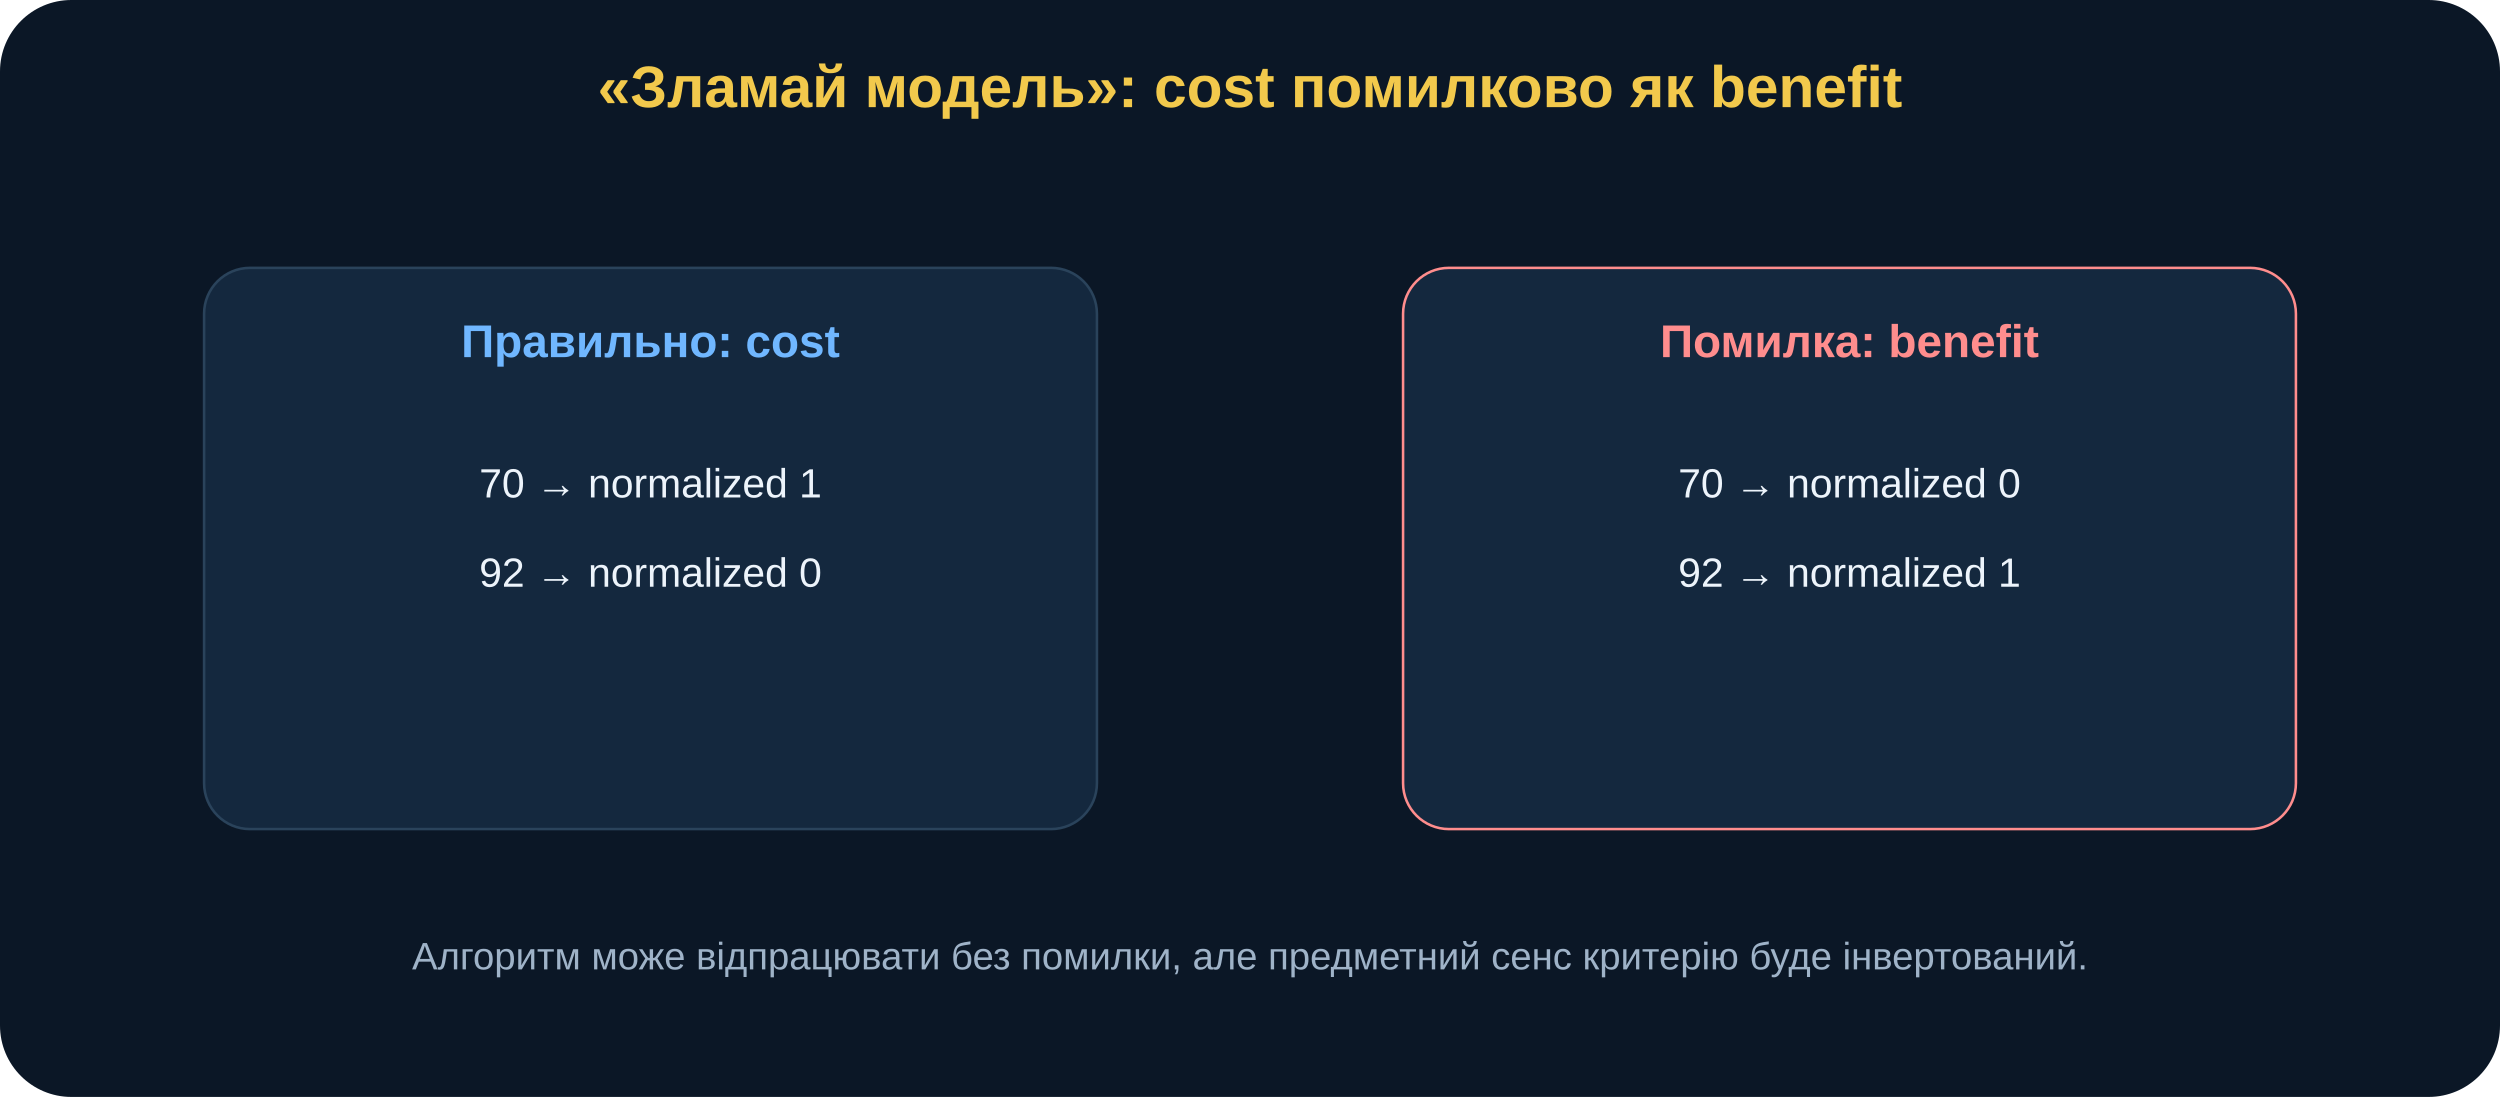
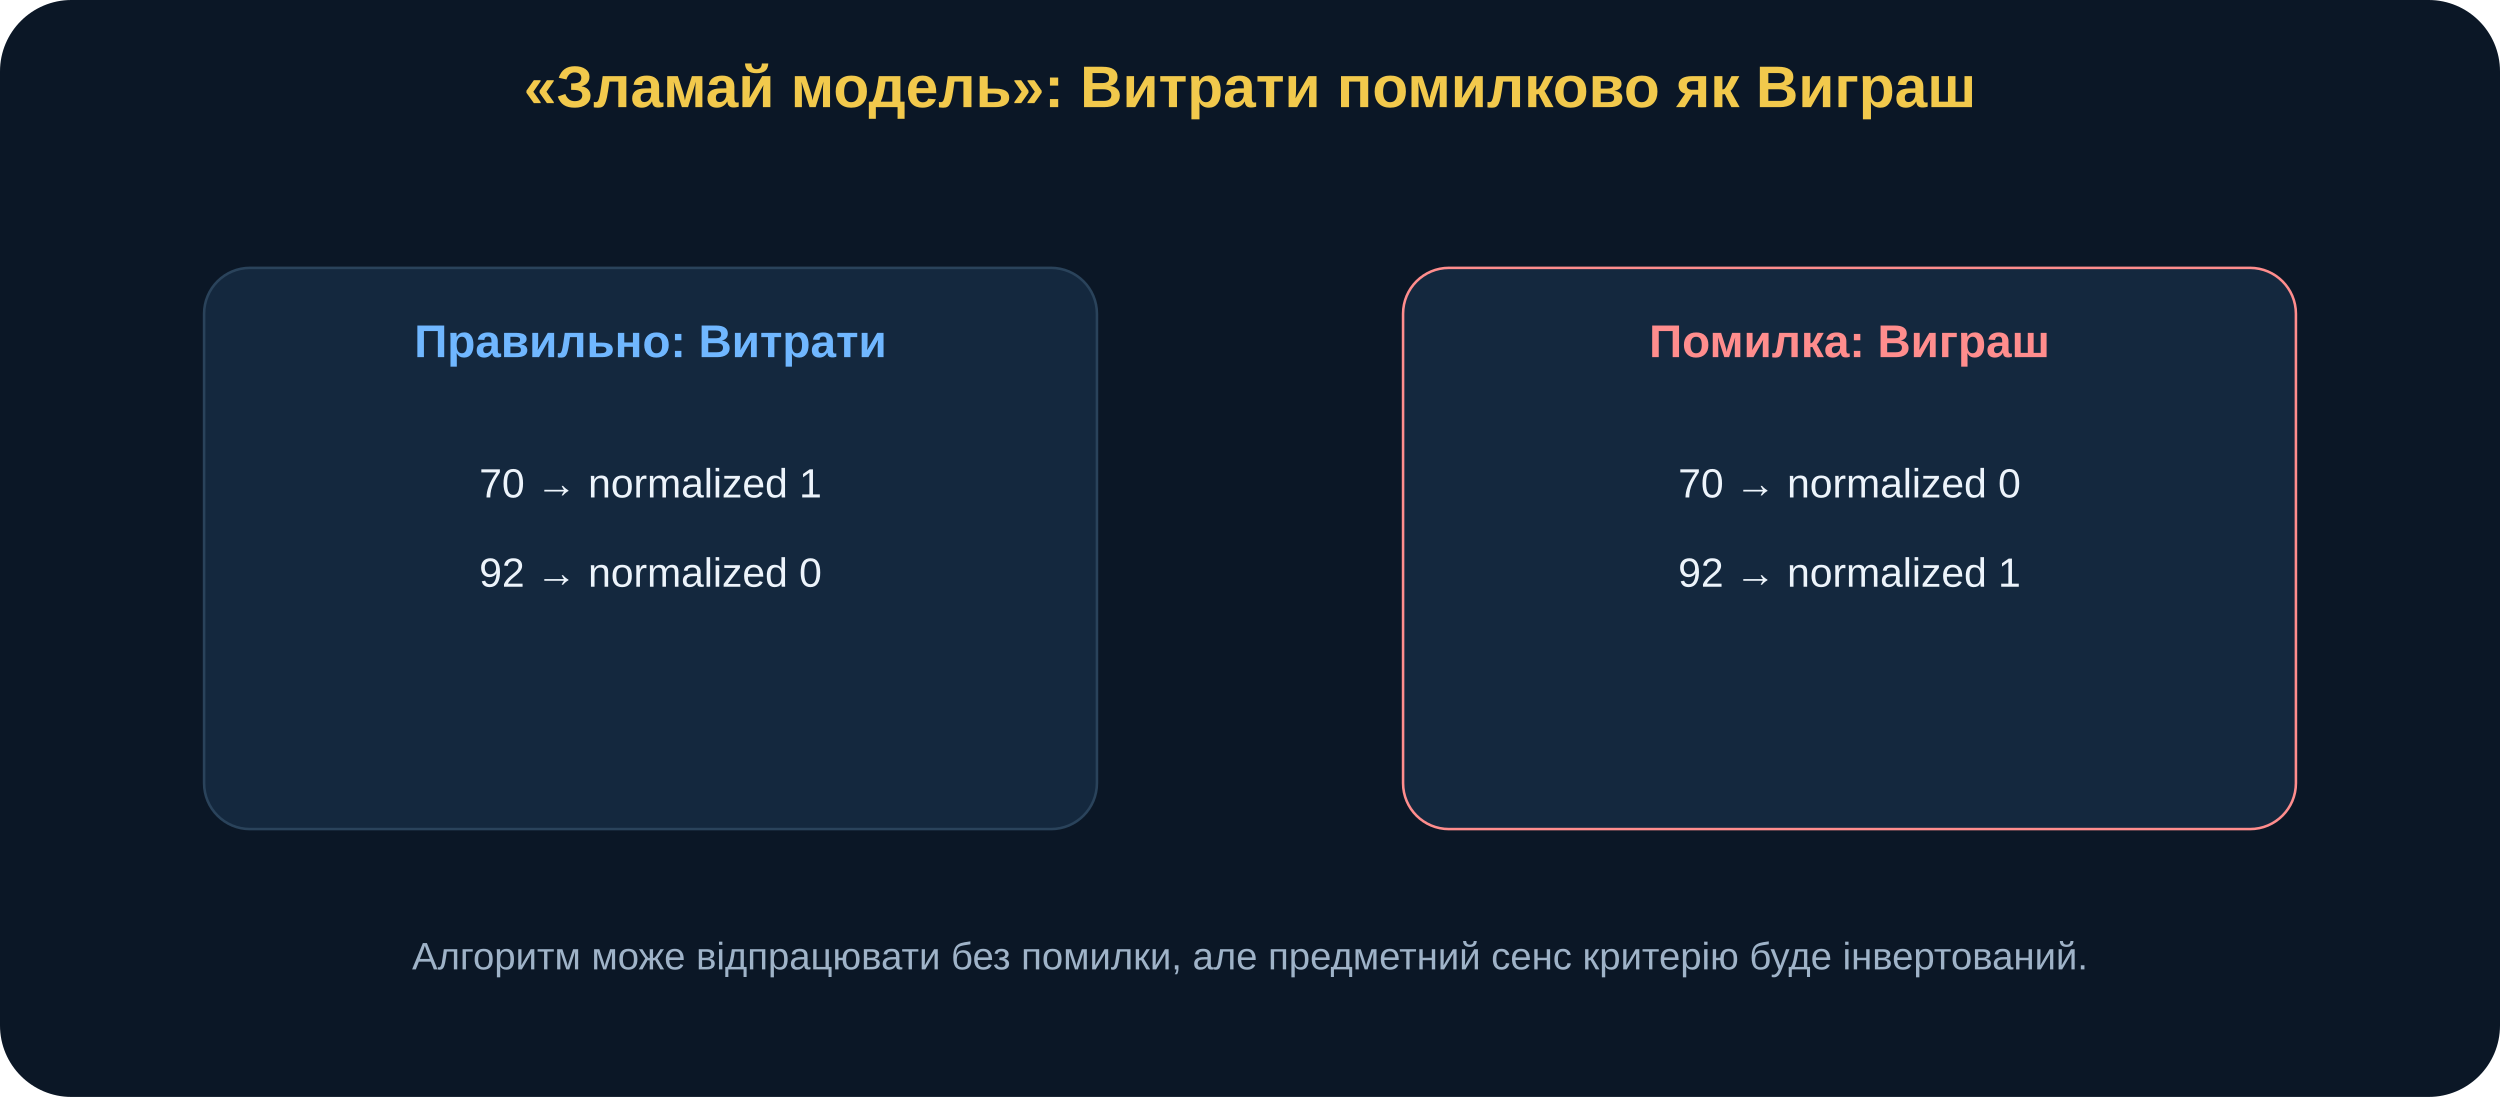
<svg xmlns="http://www.w3.org/2000/svg" viewBox="0 0 980 430">
  <rect width="980" height="430" rx="28" fill="#0b1726" />
  <g font-family="Arial,sans-serif">
-     <text x="490" y="42" text-anchor="middle" fill="#f2c94c" font-size="23" font-weight="700">«Зламай модель»: cost помилково як benefit</text>
+     <text x="490" y="42" text-anchor="middle" fill="#f2c94c" font-size="23" font-weight="700">«Зламай модель»: Витрати помилково як Виграш</text>
    <rect x="80" y="105" width="350" height="220" rx="18" fill="#14283e" stroke="#2a435b" />
    <rect x="550" y="105" width="350" height="220" rx="18" fill="#14283e" stroke="#ff8d8d" />
-     <text x="255" y="140" text-anchor="middle" fill="#70b7ff" font-size="18" font-weight="700">Правильно: cost</text>
-     <text x="725" y="140" text-anchor="middle" fill="#ff8d8d" font-size="18" font-weight="700">Помилка: benefit</text>
+     <text x="255" y="140" text-anchor="middle" fill="#70b7ff" font-size="18" font-weight="700">Правильно: Витрати</text>
+     <text x="725" y="140" text-anchor="middle" fill="#ff8d8d" font-size="18" font-weight="700">Помилка: Виграш</text>
    <text x="255" y="195" text-anchor="middle" fill="#edf4fb" font-size="16">70 → normalized 1</text>
    <text x="255" y="230" text-anchor="middle" fill="#edf4fb" font-size="16">92 → normalized 0</text>
    <text x="725" y="195" text-anchor="middle" fill="#edf4fb" font-size="16">70 → normalized 0</text>
    <text x="725" y="230" text-anchor="middle" fill="#edf4fb" font-size="16">92 → normalized 1</text>
    <text x="490" y="380" text-anchor="middle" fill="#9fb3c8" font-size="15">Алгоритм може відпрацювати без помилки, але предметний сенс критерію буде інвертований.</text>
  </g>
</svg>
